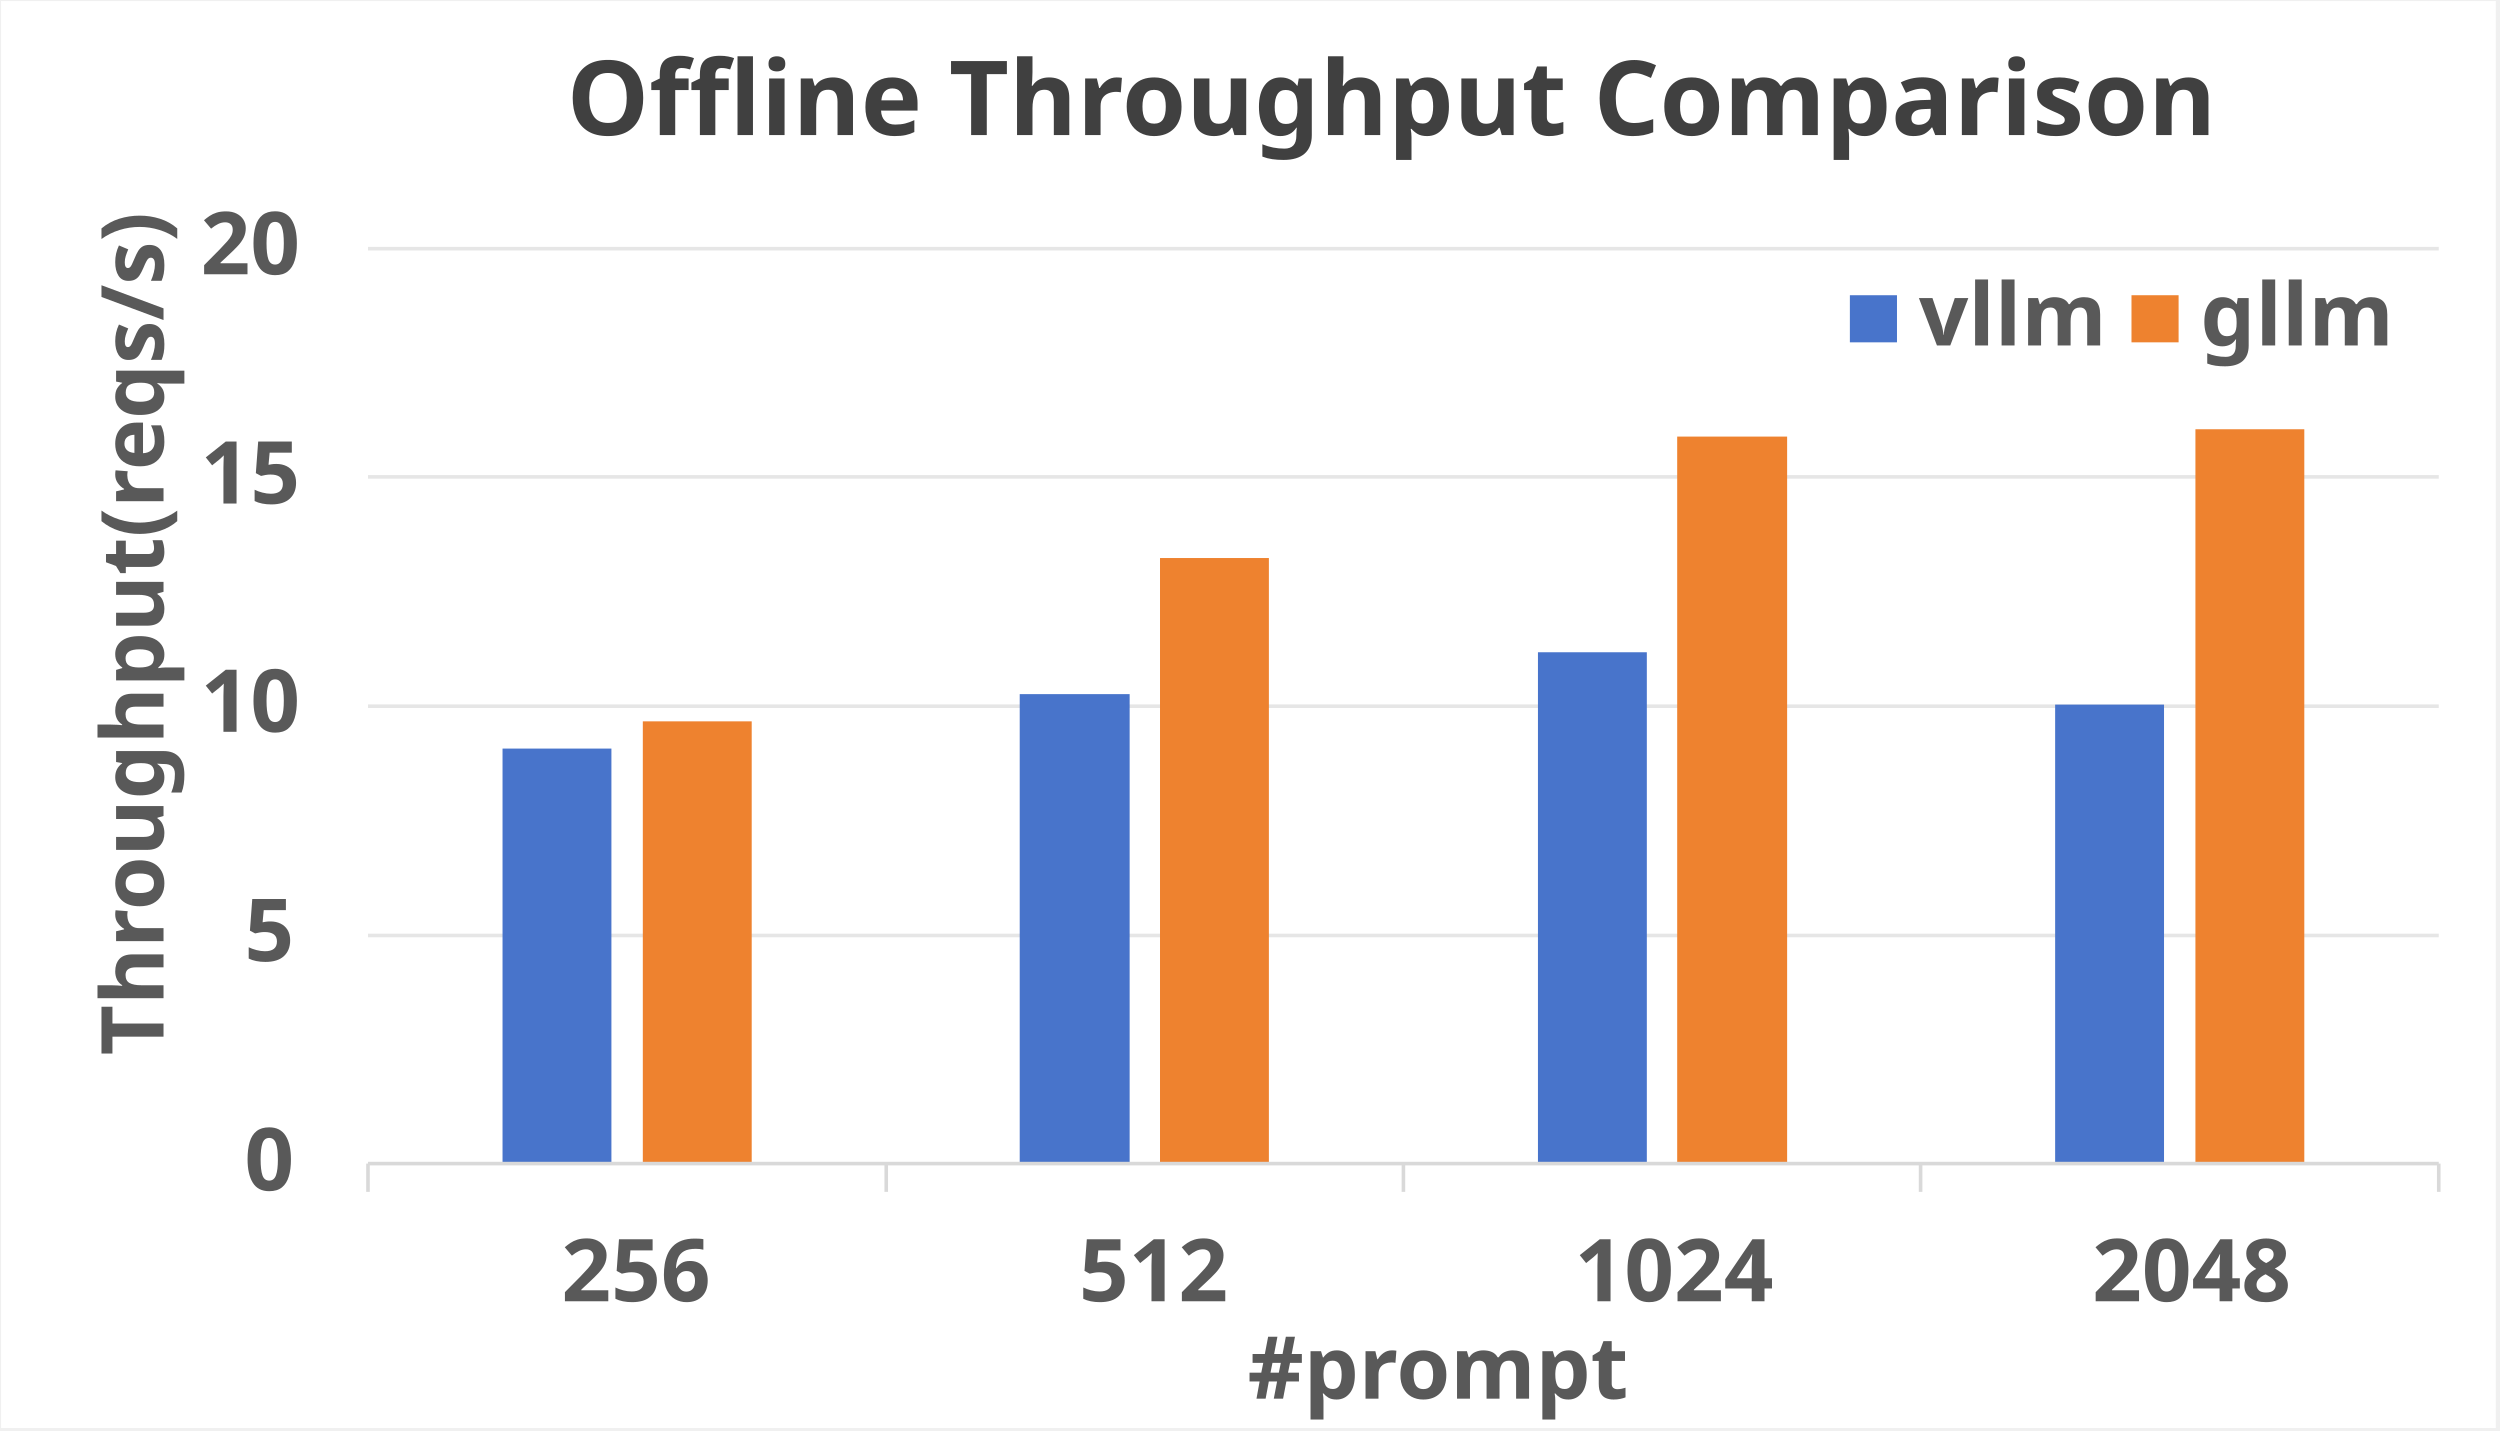
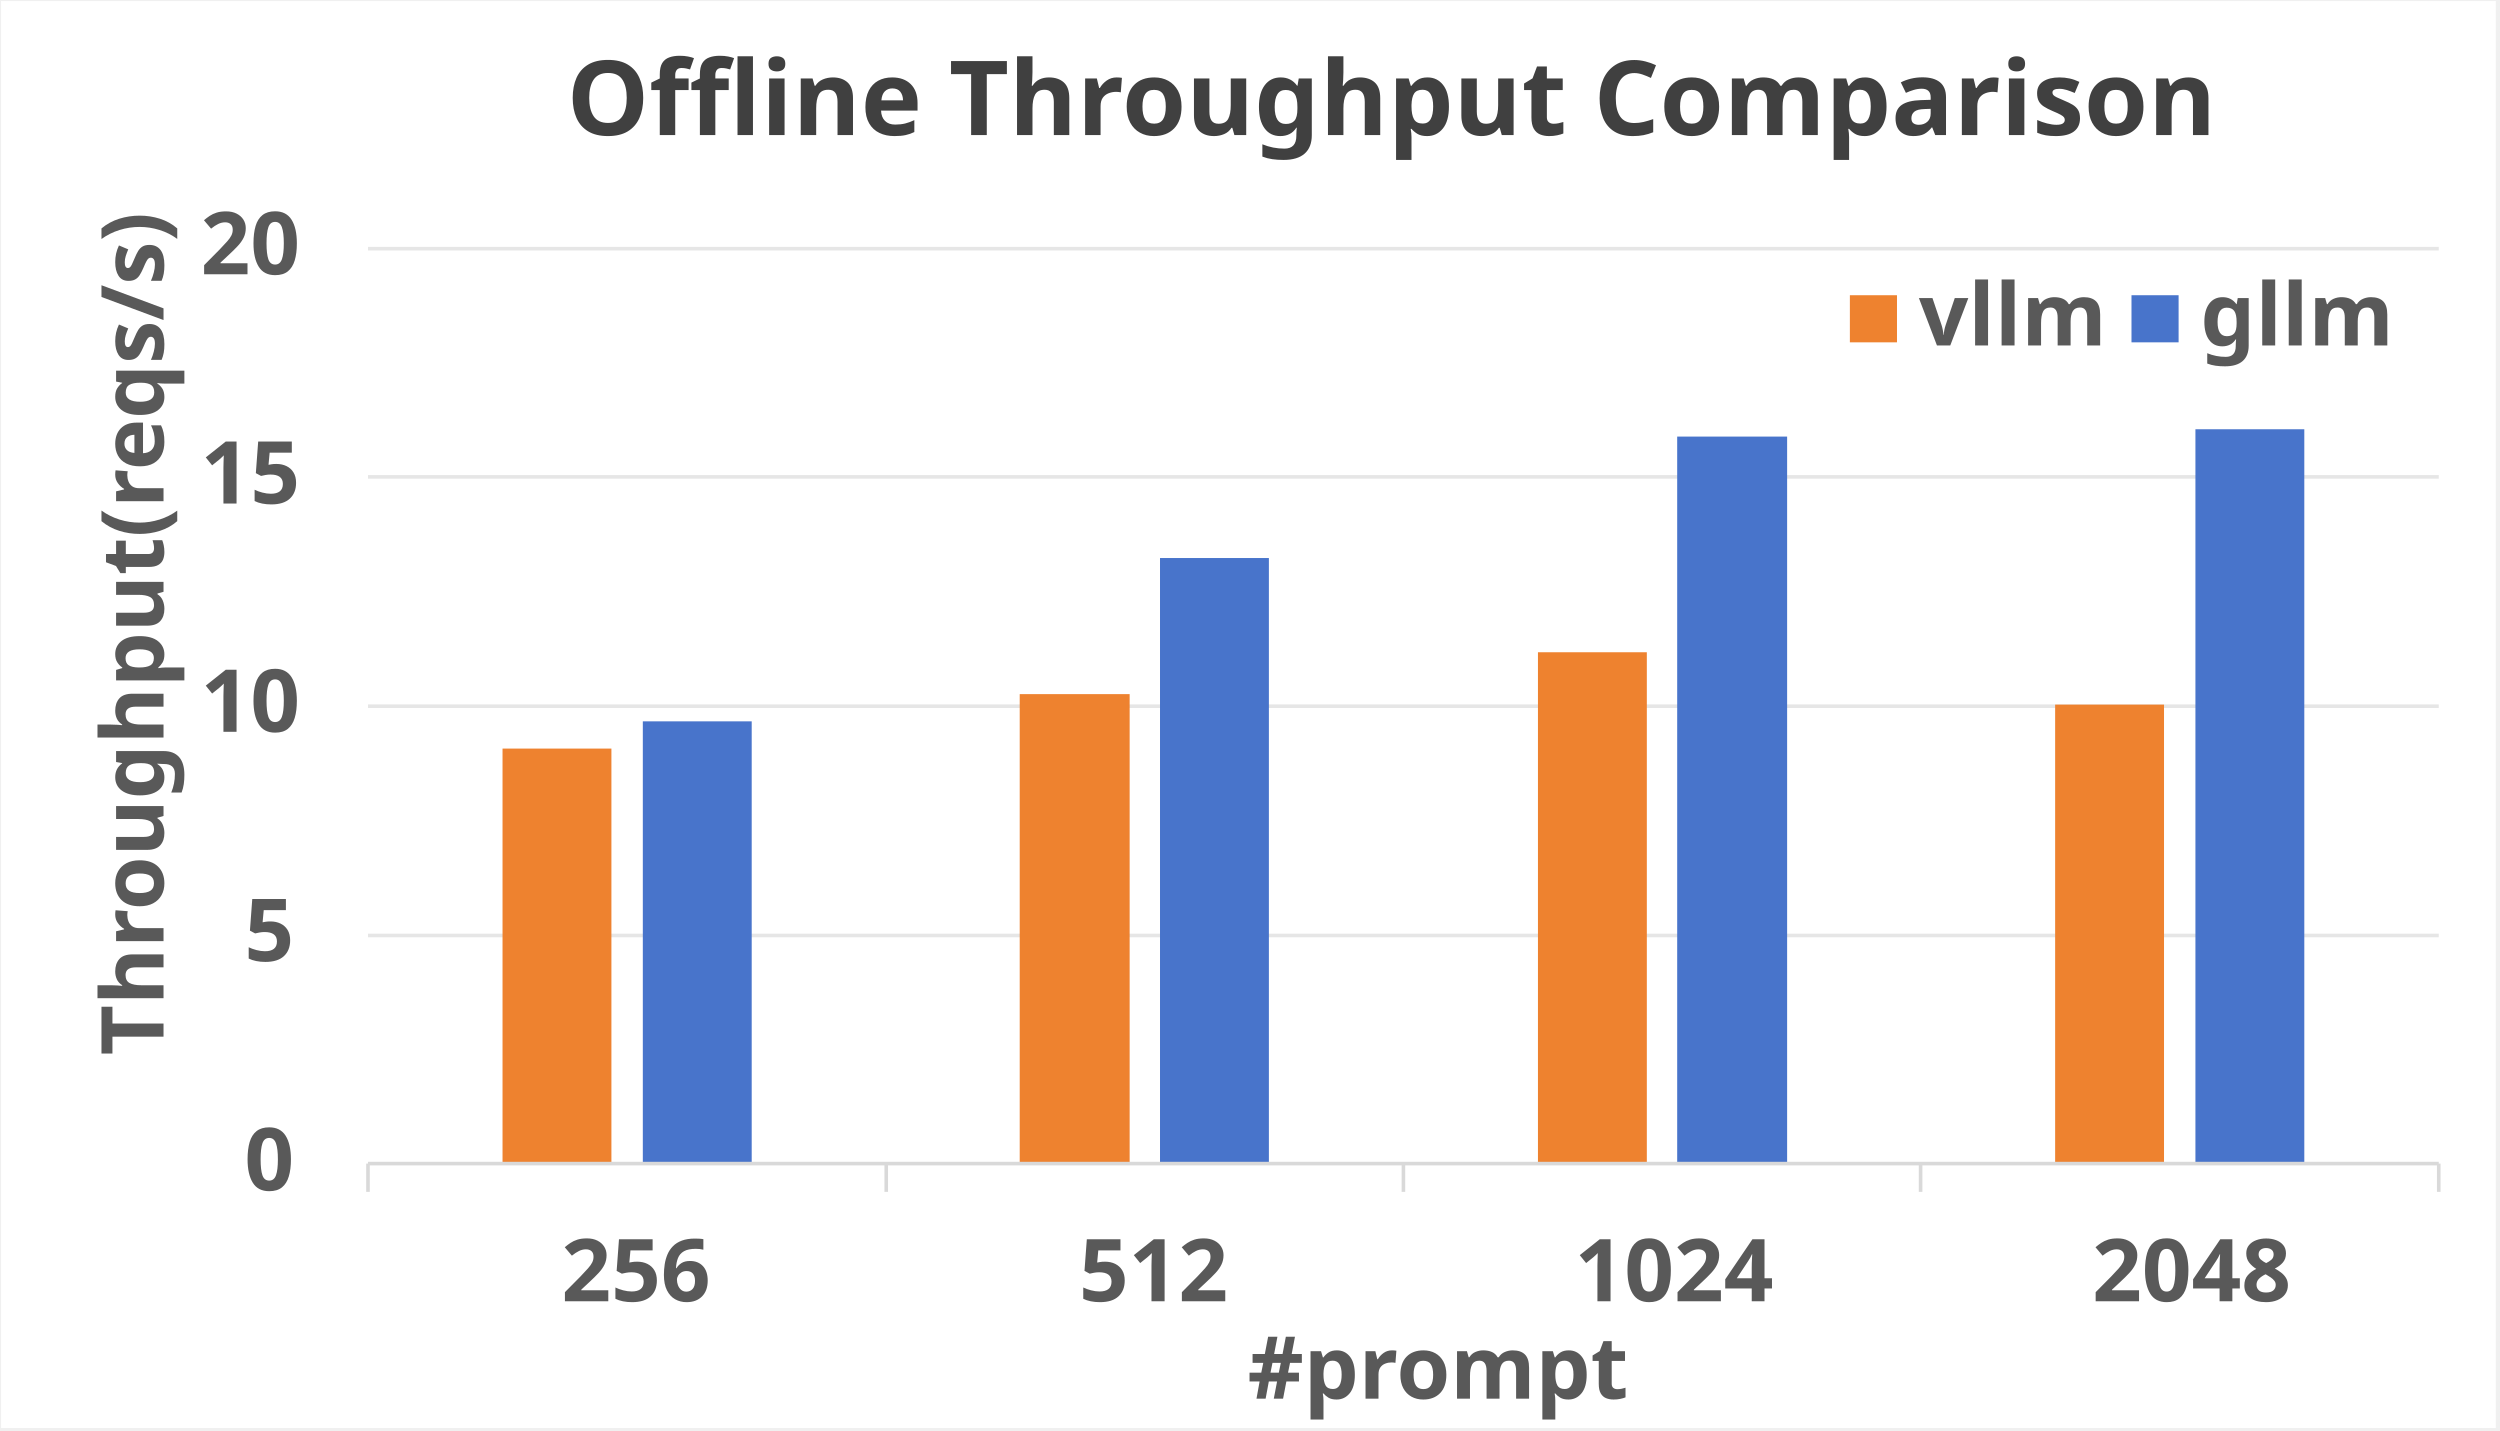
<svg xmlns="http://www.w3.org/2000/svg" width="2388" height="1366" xml:space="preserve" overflow="hidden">
  <defs>
    <clipPath id="clip0">
      <rect x="59" y="357" width="2388" height="1366" />
    </clipPath>
    <clipPath id="clip1">
      <rect x="59" y="357" width="2388" height="1366" />
    </clipPath>
  </defs>
  <g clip-path="url(#clip0)" transform="translate(-59 -357)">
    <g clip-path="url(#clip1)">
      <rect x="60" y="358" width="2383" height="1363" fill="#FFFFFF" fill-opacity="1" />
      <g>
        <path d="M410.5 1250.54 2388.5 1250.54M410.5 1031.53 2388.5 1031.53M410.5 812.527 2388.5 812.527M410.5 594.5 2388.5 594.5" stroke="#E6E6E6" stroke-width="3.438" stroke-linecap="butt" stroke-linejoin="round" stroke-miterlimit="10" stroke-opacity="1" fill="none" fill-rule="nonzero" />
      </g>
      <g>
-         <path d="M539.018 1072.04 643.021 1072.04 643.021 1469 539.018 1469ZM1033.03 1020.03 1138.04 1020.03 1138.04 1469 1033.03 1469ZM1528.05 980.032 1632.05 980.032 1632.05 1469 1528.05 1469ZM2022.07 1030.03 2126.07 1030.03 2126.07 1469 2022.07 1469Z" fill="#4874CB" fill-rule="nonzero" fill-opacity="1" />
+         <path d="M539.018 1072.04 643.021 1072.04 643.021 1469 539.018 1469ZM1033.03 1020.03 1138.04 1020.03 1138.04 1469 1033.03 1469ZM1528.05 980.032 1632.05 980.032 1632.05 1469 1528.05 1469ZM2022.07 1030.03 2126.07 1030.03 2126.07 1469 2022.07 1469Z" fill="#EE822F" fill-rule="nonzero" fill-opacity="1" />
      </g>
      <g>
-         <path d="M673.022 1046.03 777.025 1046.03 777.025 1469 673.022 1469ZM1167.04 890.029 1271.04 890.029 1271.04 1469 1167.04 1469ZM1661.05 774.025 1766.06 774.025 1766.06 1469 1661.05 1469ZM2156.07 767.025 2260.07 767.025 2260.07 1469 2156.07 1469Z" fill="#EE822F" fill-rule="nonzero" fill-opacity="1" />
+         <path d="M673.022 1046.03 777.025 1046.03 777.025 1469 673.022 1469ZM1167.04 890.029 1271.04 890.029 1271.04 1469 1167.04 1469ZM1661.05 774.025 1766.06 774.025 1766.06 1469 1661.05 1469ZM2156.07 767.025 2260.07 767.025 2260.07 1469 2156.07 1469Z" fill="#4874CB" fill-rule="nonzero" fill-opacity="1" />
      </g>
      <g>
        <path d="M410.5 1468.5 2388.5 1468.5" stroke="#D9D9D9" stroke-width="3.438" stroke-linecap="butt" stroke-linejoin="round" stroke-miterlimit="10" stroke-opacity="1" fill="none" fill-rule="evenodd" />
      </g>
      <g>
        <path d="M410.5 1468.5 410.5 1495.5M905.53 1468.5 905.53 1495.5M1399.55 1468.5 1399.55 1495.5M1893.56 1468.5 1893.56 1495.5M2388.5 1468.5 2388.5 1495.5" stroke="#D9D9D9" stroke-width="3.438" stroke-linecap="butt" stroke-linejoin="round" stroke-miterlimit="10" stroke-opacity="1" fill="none" fill-rule="nonzero" />
      </g>
      <g>
        <text fill="#595959" fill-opacity="1" font-family="Calibri,Calibri_MSFontService,sans-serif" font-style="normal" font-variant="normal" font-weight="700" font-stretch="normal" font-size="83" text-anchor="start" direction="ltr" writing-mode="lr-tb" unicode-bidi="normal" text-decoration="none" transform="matrix(1 0 0 1 292.495 1494)">0</text>
      </g>
      <g>
        <text fill="#595959" fill-opacity="1" font-family="Calibri,Calibri_MSFontService,sans-serif" font-style="normal" font-variant="normal" font-weight="700" font-stretch="normal" font-size="83" text-anchor="start" direction="ltr" writing-mode="lr-tb" unicode-bidi="normal" text-decoration="none" transform="matrix(1 0 0 1 292.495 1275)">5</text>
      </g>
      <g>
        <text fill="#595959" fill-opacity="1" font-family="Calibri,Calibri_MSFontService,sans-serif" font-style="normal" font-variant="normal" font-weight="700" font-stretch="normal" font-size="83" text-anchor="start" direction="ltr" writing-mode="lr-tb" unicode-bidi="normal" text-decoration="none" transform="matrix(1 0 0 1 250.672 1056)">10</text>
      </g>
      <g>
        <text fill="#595959" fill-opacity="1" font-family="Calibri,Calibri_MSFontService,sans-serif" font-style="normal" font-variant="normal" font-weight="700" font-stretch="normal" font-size="83" text-anchor="start" direction="ltr" writing-mode="lr-tb" unicode-bidi="normal" text-decoration="none" transform="matrix(1 0 0 1 250.672 838)">15</text>
      </g>
      <g>
        <text fill="#595959" fill-opacity="1" font-family="Calibri,Calibri_MSFontService,sans-serif" font-style="normal" font-variant="normal" font-weight="700" font-stretch="normal" font-size="83" text-anchor="start" direction="ltr" writing-mode="lr-tb" unicode-bidi="normal" text-decoration="none" transform="matrix(1 0 0 1 250.672 619)">20</text>
      </g>
      <g>
        <text fill="#595959" fill-opacity="1" font-family="Calibri,Calibri_MSFontService,sans-serif" font-style="normal" font-variant="normal" font-weight="700" font-stretch="normal" font-size="83" text-anchor="start" direction="ltr" writing-mode="lr-tb" unicode-bidi="normal" text-decoration="none" transform="matrix(1 0 0 1 595.308 1600)">256</text>
      </g>
      <g>
        <text fill="#595959" fill-opacity="1" font-family="Calibri,Calibri_MSFontService,sans-serif" font-style="normal" font-variant="normal" font-weight="700" font-stretch="normal" font-size="83" text-anchor="start" direction="ltr" writing-mode="lr-tb" unicode-bidi="normal" text-decoration="none" transform="matrix(1 0 0 1 1089.67 1600)">512</text>
      </g>
      <g>
        <text fill="#595959" fill-opacity="1" font-family="Calibri,Calibri_MSFontService,sans-serif" font-style="normal" font-variant="normal" font-weight="700" font-stretch="normal" font-size="83" text-anchor="start" direction="ltr" writing-mode="lr-tb" unicode-bidi="normal" text-decoration="none" transform="matrix(1 0 0 1 1563.11 1600)">1024</text>
      </g>
      <g>
        <text fill="#595959" fill-opacity="1" font-family="Calibri,Calibri_MSFontService,sans-serif" font-style="normal" font-variant="normal" font-weight="700" font-stretch="normal" font-size="83" text-anchor="start" direction="ltr" writing-mode="lr-tb" unicode-bidi="normal" text-decoration="none" transform="matrix(1 0 0 1 2057.47 1600)">2048</text>
      </g>
      <g>
        <text fill="#595959" fill-opacity="1" font-family="Calibri,Calibri_MSFontService,sans-serif" font-style="normal" font-variant="normal" font-weight="700" font-stretch="normal" font-size="83" text-anchor="start" direction="ltr" writing-mode="lr-tb" unicode-bidi="normal" text-decoration="none" transform="matrix(6.12323e-17 -1 1 6.12323e-17 215.197 1365)">Throughput(reqs/s)</text>
      </g>
      <g>
        <text fill="#595959" fill-opacity="1" font-family="Calibri,Calibri_MSFontService,sans-serif" font-style="normal" font-variant="normal" font-weight="700" font-stretch="normal" font-size="83" text-anchor="start" direction="ltr" writing-mode="lr-tb" unicode-bidi="normal" text-decoration="none" transform="matrix(1 0 0 1 1250.73 1693)">#prompt</text>
      </g>
      <g>
        <text fill="#404040" fill-opacity="1" font-family="Calibri,Calibri_MSFontService,sans-serif" font-style="normal" font-variant="normal" font-weight="700" font-stretch="normal" font-size="99" text-anchor="start" direction="ltr" writing-mode="lr-tb" unicode-bidi="normal" text-decoration="none" transform="matrix(1 0 0 1 600.325 486)">Offline Throughput Comparison</text>
      </g>
      <g>
-         <rect x="1826" y="639" width="45" height="45" fill="#4874CB" fill-opacity="1" />
+         <rect x="1826" y="639" width="45" height="45" fill="#EE822F" fill-opacity="1" />
      </g>
      <g>
        <text fill="#595959" fill-opacity="1" font-family="Calibri,Calibri_MSFontService,sans-serif" font-style="normal" font-variant="normal" font-weight="700" font-stretch="normal" font-size="83" text-anchor="start" direction="ltr" writing-mode="lr-tb" unicode-bidi="normal" text-decoration="none" transform="matrix(1 0 0 1 1891.92 687)">vllm</text>
      </g>
      <g>
-         <rect x="2095" y="639" width="45" height="45" fill="#EE822F" fill-opacity="1" />
+         <rect x="2095" y="639" width="45" height="45" fill="#4874CB" fill-opacity="1" />
      </g>
      <g>
        <text fill="#595959" fill-opacity="1" font-family="Calibri,Calibri_MSFontService,sans-serif" font-style="normal" font-variant="normal" font-weight="700" font-stretch="normal" font-size="83" text-anchor="start" direction="ltr" writing-mode="lr-tb" unicode-bidi="normal" text-decoration="none" transform="matrix(1 0 0 1 2160.88 687)">gllm</text>
      </g>
    </g>
  </g>
</svg>
